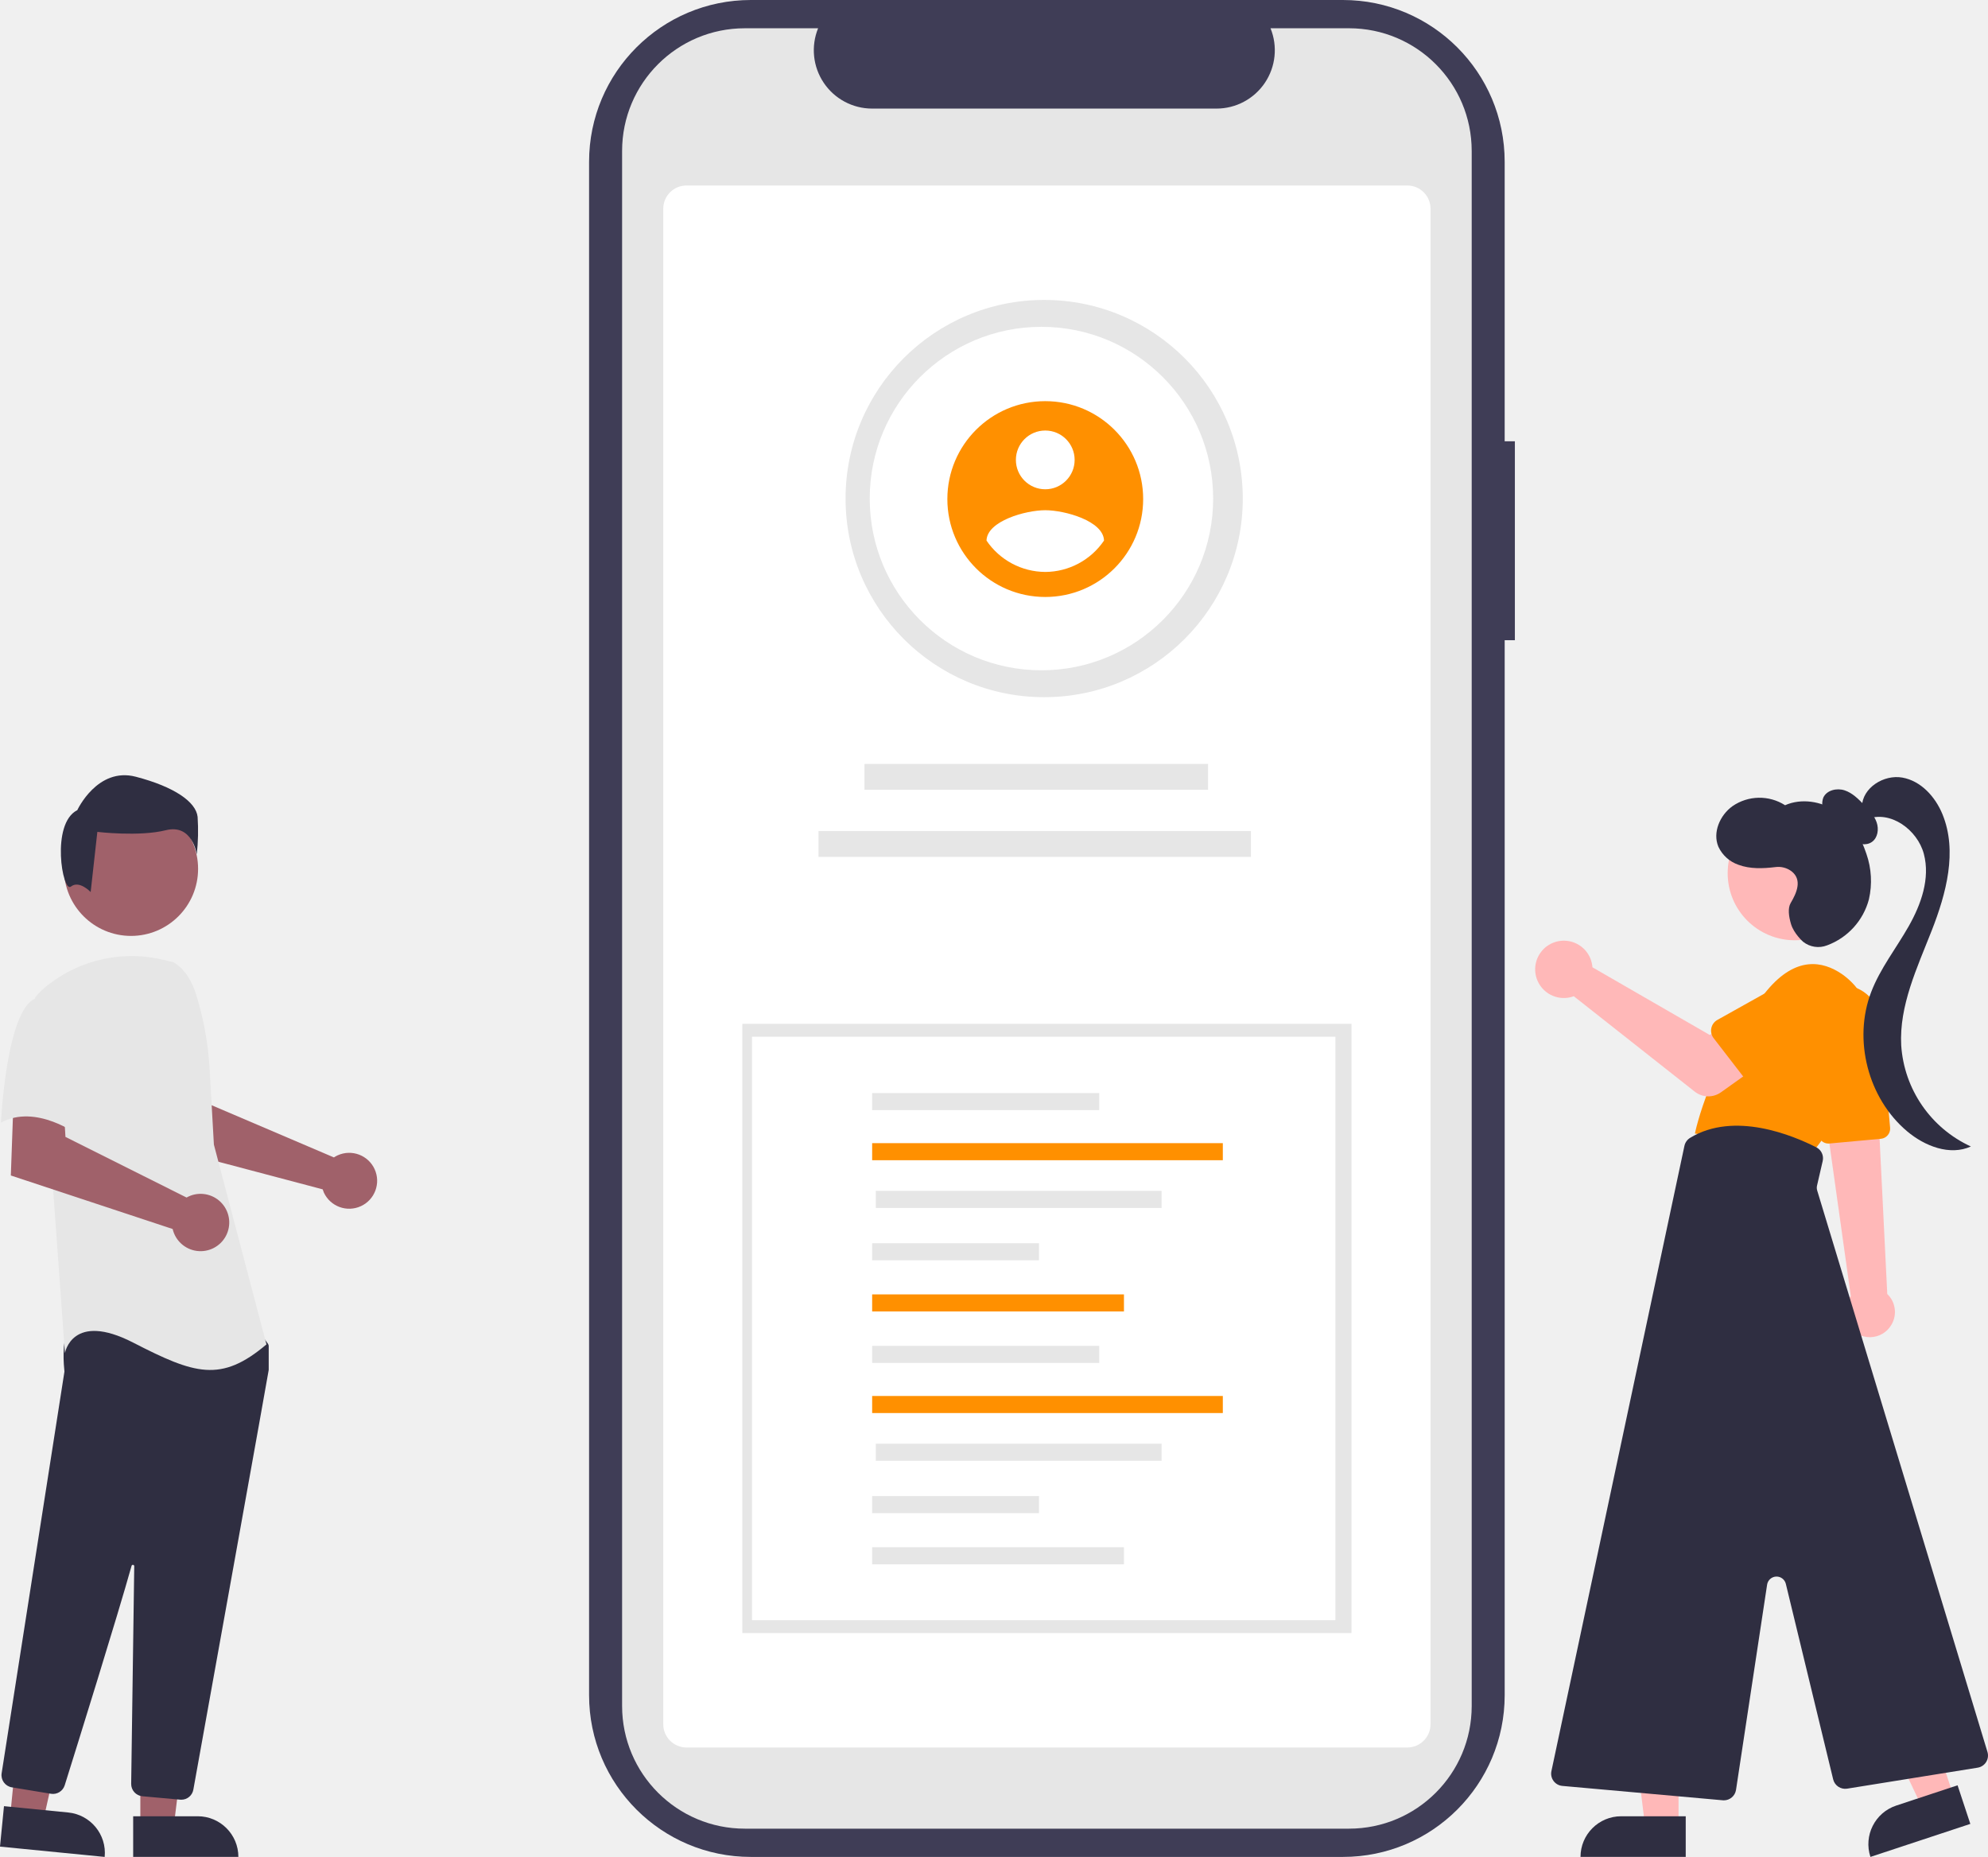
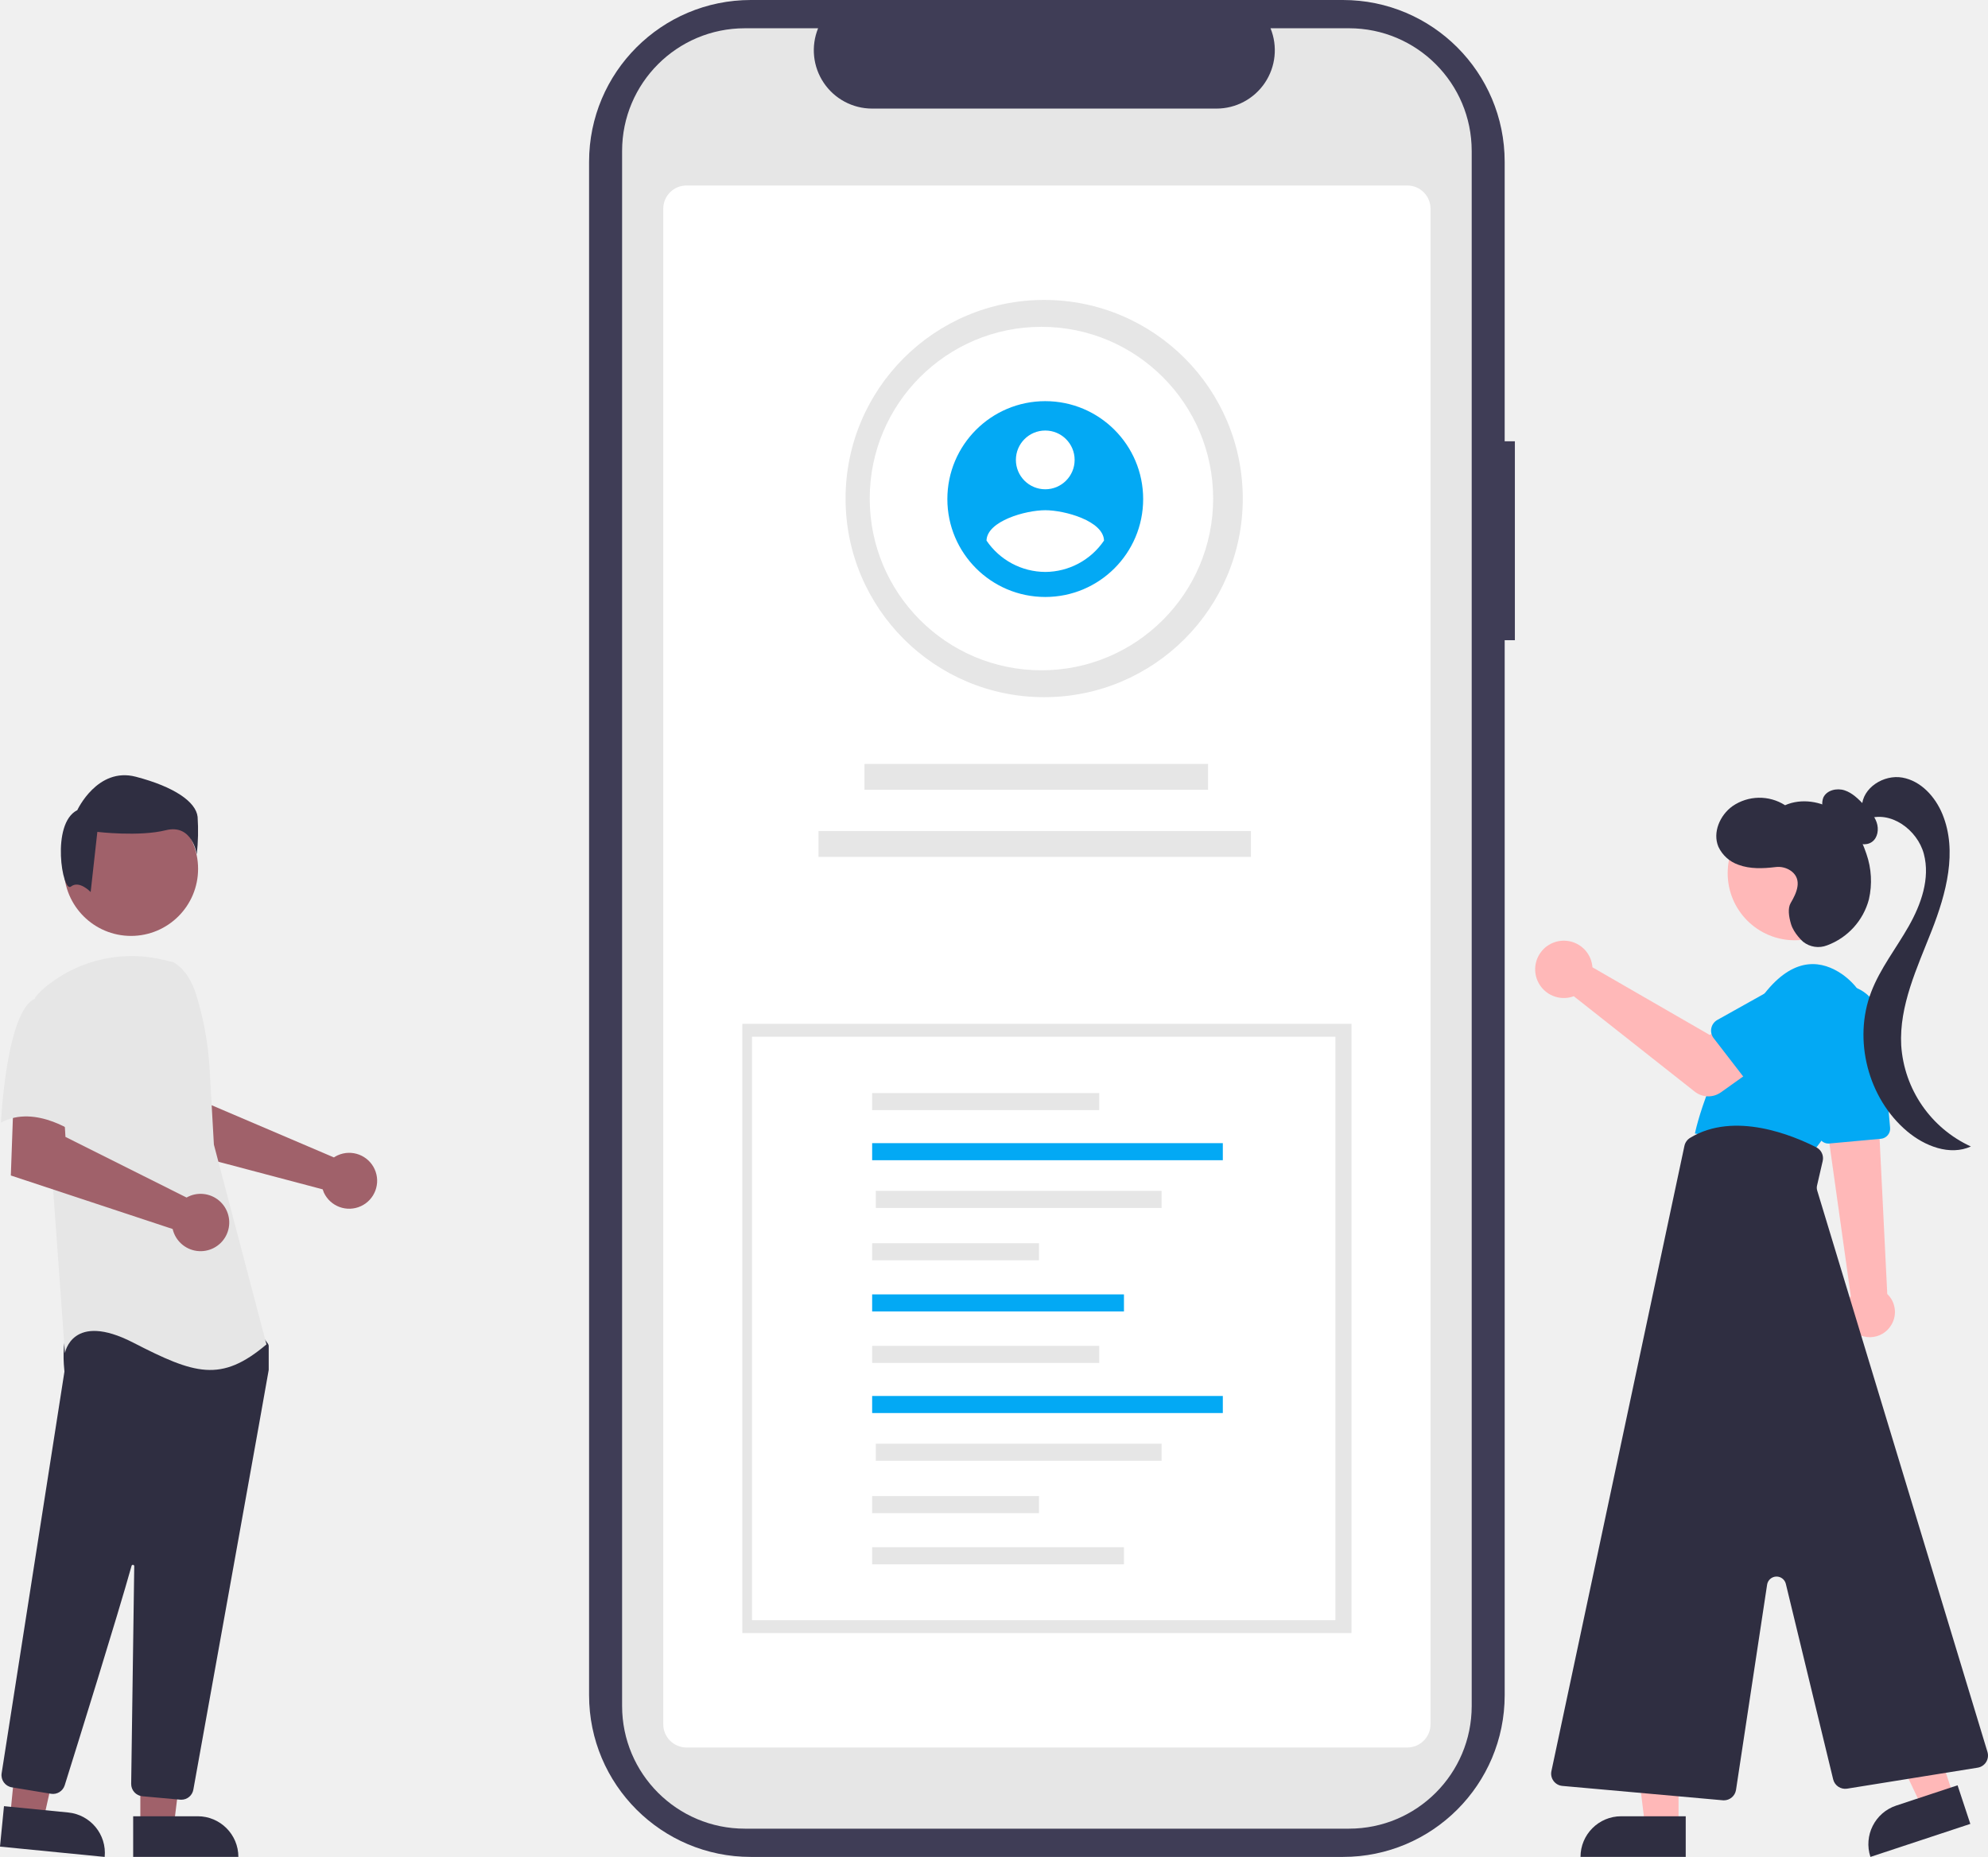
<svg xmlns="http://www.w3.org/2000/svg" width="728.082" height="680.001">
  <path data-name="Path 339" d="M554.805 161.594h-3.736V59.24A59.24 59.24 0 00491.83 0H274.983a59.24 59.24 0 00-59.24 59.24v561.521a59.24 59.24 0 0059.24 59.24h216.85a59.24 59.24 0 0059.24-59.24v-386.31h3.732z" fill="#3f3d56" />
  <path data-name="Path 340" d="M538.995 55.276v569.452a44.93 44.93 0 01-44.913 44.923H272.776a44.937 44.937 0 01-44.94-44.928V55.276a44.936 44.936 0 0144.94-44.922h26.845a21.364 21.364 0 0019.764 29.411h126.168a21.364 21.364 0 0019.76-29.415h28.756a44.93 44.93 0 0144.922 44.913z" fill="#e6e6e6" />
  <path d="M515.415 639.926h-264a8.51 8.51 0 01-8.5-8.5v-555a8.51 8.51 0 018.5-8.5h264a8.51 8.51 0 018.5 8.5v555a8.51 8.51 0 01-8.5 8.5z" fill="#fff" />
  <circle data-name="Ellipse 56" cx="382.415" cy="182.571" r="72.736" fill="#e6e6e6" />
  <circle data-name="Ellipse 60" cx="381.415" cy="182.571" r="62.889" fill="#fff" />
-   <path data-name="Path 341" d="M382.815 146.9a35.856 35.856 0 1035.856 35.857 35.856 35.856 0 00-35.856-35.856zm0 10.758a10.757 10.757 0 11-10.757 10.757 10.757 10.757 0 0110.757-10.757zm0 51.784a26.121 26.121 0 01-21.514-11.481c.172-7.171 14.342-11.12 21.514-11.12s21.341 3.949 21.514 11.12a26.164 26.164 0 01-21.514 11.484z" fill="#ff9000" />
+   <path data-name="Path 341" d="M382.815 146.9a35.856 35.856 0 1035.856 35.857 35.856 35.856 0 00-35.856-35.856zm0 10.758a10.757 10.757 0 11-10.757 10.757 10.757 10.757 0 0110.757-10.757zm0 51.784a26.121 26.121 0 01-21.514-11.481c.172-7.171 14.342-11.12 21.514-11.12s21.341 3.949 21.514 11.12a26.164 26.164 0 01-21.514 11.484z" fill="#03A9F4" />
  <path data-name="Rectangle 26" fill="#e6e6e6" d="M316.605 279.75h125.838v9.458H316.605z" />
  <path data-name="Rectangle 27" fill="#e6e6e6" d="M299.768 304.327h158.368v9.458H299.768z" />
  <path data-name="Rectangle 25-2" fill="#e6e6e6" d="M271.868 374.923h223.094v223.094H271.868z" />
  <path data-name="Rectangle 25-3" fill="#fff" d="M275.415 379.643H489.07v213.655H275.415z" />
  <g data-name="Group 22">
    <path data-name="Rectangle 28" fill="#e6e6e6" d="M319.415 400.267h83.168v6.251h-83.168z" />
-     <path data-name="Rectangle 29" fill="#ff9000" d="M319.415 418.619h128.429v6.251H319.415z" />
+     <path data-name="Rectangle 29" fill="#03A9F4" d="M319.415 418.619h128.429v6.251H319.415z" />
    <path data-name="Rectangle 30" fill="#e6e6e6" d="M320.75 436.096h104.667v6.251H320.75z" />
    <path data-name="Rectangle 31" fill="#e6e6e6" d="M319.415 455.272h61.103v6.251h-61.103z" />
-     <path data-name="Rectangle 32" fill="#ff9000" d="M319.415 474.003h92.22v6.251h-92.22z" />
+     <path data-name="Rectangle 32" fill="#03A9F4" d="M319.415 474.003h92.22v6.251h-92.22z" />
    <path data-name="Rectangle 38" fill="#e6e6e6" d="M319.415 492.851h83.168v6.251h-83.168z" />
-     <path data-name="Rectangle 39" fill="#ff9000" d="M319.415 511.202h128.429v6.251H319.415z" />
+     <path data-name="Rectangle 39" fill="#03A9F4" d="M319.415 511.202h128.429v6.251H319.415z" />
    <path data-name="Rectangle 40" fill="#e6e6e6" d="M320.75 528.679h104.667v6.251H320.75z" />
    <path data-name="Rectangle 41" fill="#e6e6e6" d="M319.415 547.856h61.103v6.251h-61.103z" />
    <path data-name="Rectangle 42" fill="#e6e6e6" d="M319.415 566.587h92.22v6.251h-92.22z" />
  </g>
  <g data-name="Group 23">
    <path data-name="Path 385" d="M692.768 485.026a9.13 9.13 0 11-15.851-9.064l.061-.106a9.826 9.826 0 01.86-1.22l-7.68-54.74-.23-1.64-1.56-11.17-.23-1.61.85.04 14.88.68 3.99.18.5 10.19 2.83 57.29a9.118 9.118 0 011.58 11.17z" fill="#ffb8b8" />
-     <path data-name="Path 386" d="M669.972 418.752l18.895-1.733a3.73 3.73 0 003.364-4.037l-3.5-39.292a14.326 14.326 0 00-28.538 2.548q.036.406.095.809l5.666 38.54a3.724 3.724 0 003.678 3.181 2.64 2.64 0 00.34-.016z" fill="#ff9000" />
-     <path data-name="Path 387" d="M684.294 387.009a26.316 26.316 0 00-9.679-30.288c-7.125-4.875-16.875-6.625-27.375 5.875-21 25-26.5 52.5-26.5 52.5l43 7s14.623-17.875 20.554-35.087z" fill="#ff9000" />
+     <path data-name="Path 386" d="M669.972 418.752l18.895-1.733a3.73 3.73 0 003.364-4.037l-3.5-39.292a14.326 14.326 0 00-28.538 2.548q.036.406.095.809l5.666 38.54a3.724 3.724 0 003.678 3.181 2.64 2.64 0 00.34-.016z" fill="#03A9F4" />
+     <path data-name="Path 387" d="M684.294 387.009a26.316 26.316 0 00-9.679-30.288c-7.125-4.875-16.875-6.625-27.375 5.875-21 25-26.5 52.5-26.5 52.5l43 7s14.623-17.875 20.554-35.087z" fill="#03A9F4" />
    <path data-name="Path 388" d="M614.747 668.615h-12.26l-5.832-47.288h18.094z" fill="#ffb8b8" />
    <path data-name="Path 389" d="M578.846 679.998h38.531v-14.887h-23.644a14.887 14.887 0 00-14.887 14.887z" fill="#2f2e41" />
    <path data-name="Path 390" d="M715.541 657.922l-11.64 3.848-20.38-43.068 17.18-5.679z" fill="#ffb8b8" />
    <path data-name="Path 391" d="M685.024 679.998l36.585-12.092-4.672-14.135-22.45 7.42a14.887 14.887 0 00-9.463 18.807z" fill="#2f2e41" />
    <circle data-name="Ellipse 65" cx="657.301" cy="319.761" r="24.561" fill="#ffb8b8" />
    <path data-name="Path 392" d="M635.796 655.452l11.385-75.145a3.5 3.5 0 016.862-.3l17.338 71.612a4.533 4.533 0 005.088 3.385l47.825-7.686a4.5 4.5 0 003.593-5.75l-62.36-205.6a3.5 3.5 0 01-.062-1.8l2.076-9a4.484 4.484 0 00-2.327-5.014c-8.492-4.333-30-13.341-46.23-3.474a4.551 4.551 0 00-2.08 2.927l-48.716 228.97a4.5 4.5 0 004 5.419l58.757 5.262q.2.018.4.018a4.508 4.508 0 004.448-3.825z" fill="#2f2e41" />
    <path data-name="Path 393" d="M673.587 302.408a18.58 18.58 0 01-4.855-4.22 6.3 6.3 0 01-.97-6.1c1.241-2.738 4.928-3.6 7.786-2.671s5.065 3.172 7.153 5.333c1.84 1.9 3.731 3.892 4.6 6.391s.424 5.668-1.746 7.185c-2.13 1.488-5.192.879-7.24-.719s-3.316-3.97-4.525-6.27z" fill="#2f2e41" />
    <path data-name="Path 394" d="M681.906 295.41c.136-6.92 8.024-11.883 14.837-10.656s12.05 7.035 14.67 13.441c5.538 13.535 1.381 28.979-3.955 42.6s-11.94 27.439-11.16 42.043a43.925 43.925 0 0025.514 37c-7.688 3.485-16.878-.115-23.339-5.548-14.348-12.065-19.886-33.546-13.16-51.044 3.316-8.631 9.162-16.015 13.726-24.056s7.913-17.518 5.556-26.459-12.385-16.179-20.958-12.72z" fill="#2f2e41" />
    <path data-name="Path 395" d="M655.828 330.66c2.141-3.618 4.3-8.368.388-11.531a8.064 8.064 0 00-6.05-1.6c-4.412.532-9.217.751-13.488-.852a12.644 12.644 0 01-7.335-6.591c-2.2-5.224.556-11.572 5.165-14.874a17.4 17.4 0 0119.258-.341c5.97-2.637 13.213-1.464 18.637 2.166s9.135 9.443 11.151 15.65a30.206 30.206 0 01.923 16.615 24.692 24.692 0 01-15.316 16.879 8.892 8.892 0 01-8.782-1.3s-3.385-2.955-4.444-6.514c-.815-2.737-1.25-5.774-.107-7.707z" fill="#2f2e41" />
    <path data-name="Path 397" d="M582.966 352.576a10.524 10.524 0 01.24 1.64l42.956 24.782 10.441-6.011 11.131 14.572-17.45 12.438a8 8 0 01-9.6-.234l-44.3-34.946a10.5 10.5 0 116.576-12.241z" fill="#ffb8b8" />
-     <path data-name="Path 398" d="M627.6 380.172l13.883 17.994a4.5 4.5 0 006.8.373L664 382.218a12.5 12.5 0 00-14.925-20.056q-.204.152-.402.312l-19.712 11.022a4.5 4.5 0 00-1.365 6.676z" fill="#ff9000" />
+     <path data-name="Path 398" d="M627.6 380.172l13.883 17.994a4.5 4.5 0 006.8.373L664 382.218a12.5 12.5 0 00-14.925-20.056q-.204.152-.402.312l-19.712 11.022a4.5 4.5 0 00-1.365 6.676z" fill="#03A9F4" />
  </g>
  <g data-name="Group 24">
    <path data-name="Path 552" d="M123.701 423.057a10.09 10.09 0 00-1.41.787l-44.853-19.143-1.6-11.815-17.922-.11 1.06 27.1 59.2 15.658a10.606 10.606 0 00.447 1.208 10.235 10.235 0 105.08-13.682z" fill="#a0616a" />
    <path data-name="Path 553" d="M51.398 668.616h12.26l5.832-47.288H51.396z" fill="#a0616a" />
    <path data-name="Path 554" d="M72.415 665.113H48.771v14.882h38.531a14.887 14.887 0 00-14.887-14.887z" fill="#2f2e41" />
    <path data-name="Path 555" d="M3.718 665.152l12.2 1.2 10.441-46.488-18.007-1.769z" fill="#a0616a" />
    <path data-name="Path 556" d="M24.985 663.729l-23.526-2.317L0 676.224 38.337 680a14.884 14.884 0 00-13.353-16.271z" fill="#2f2e41" />
    <circle data-name="Ellipse 84" cx="47.985" cy="318.169" r="24.561" fill="#a0616a" />
    <path data-name="Path 557" d="M66.398 659.053a4.471 4.471 0 004.415-3.7c6.341-35.219 27.088-150.4 27.584-153.593a1.416 1.416 0 00.016-.222v-8.588a1.489 1.489 0 00-.279-.872l-2.74-3.838a1.479 1.479 0 00-1.144-.625c-15.622-.732-66.784-2.879-69.256.209-2.482 3.1-1.6 12.507-1.4 14.36l-.01.193-22.985 147a4.512 4.512 0 003.715 5.135l14.356 2.365a4.521 4.521 0 005.025-3.093c4.44-14.188 19.33-61.918 24.49-80.387a.5.5 0 01.98.139c-.258 17.606-.88 62.523-1.1 78.037l-.023 1.671a4.518 4.518 0 004.093 4.536l13.843 1.254a4.174 4.174 0 00.42.019z" fill="#2f2e41" />
    <path data-name="Path 99" d="M63.573 352.388c4.286 2.548 6.851 7.23 8.323 12a113.686 113.686 0 014.884 27.159l1.556 27.6 19.255 73.17c-16.689 14.121-26.315 10.911-48.78-.639s-25.033 3.851-25.033 3.851l-4.492-62.258-6.418-68.032a30.172 30.172 0 014.862-4.674 49.659 49.659 0 0142.442-9z" fill="#e6e6e6" />
    <path data-name="Path 558" d="M69.827 437.834a10.528 10.528 0 00-1.5.7l-44.35-22.2-.736-12.026-18.294-1.261-.98 27.413 59.266 19.6a10.5 10.5 0 106.593-12.232z" fill="#a0616a" />
    <path data-name="Path 101" d="M13.188 365.545C2.278 369.396.354 411.119.354 411.119c12.837-7.06 28.241 4.493 28.241 4.493s3.21-10.912 7.06-25.032a24.53 24.53 0 00-5.134-23.106s-6.42-5.782-17.333-1.929z" fill="#e6e6e6" />
    <path data-name="Path 102" d="M25.967 324.665c3.06-2.448 7.235 2 7.235 2l2.448-22.031s15.3 1.833 25.094-.612 11.323 8.875 11.323 8.875a78.584 78.584 0 00.306-13.771c-.612-5.508-8.568-11.017-22.645-14.689s-21.42 12.241-21.42 12.241c-9.799 4.895-5.405 30.435-2.34 27.987z" fill="#2f2e41" />
  </g>
</svg>
